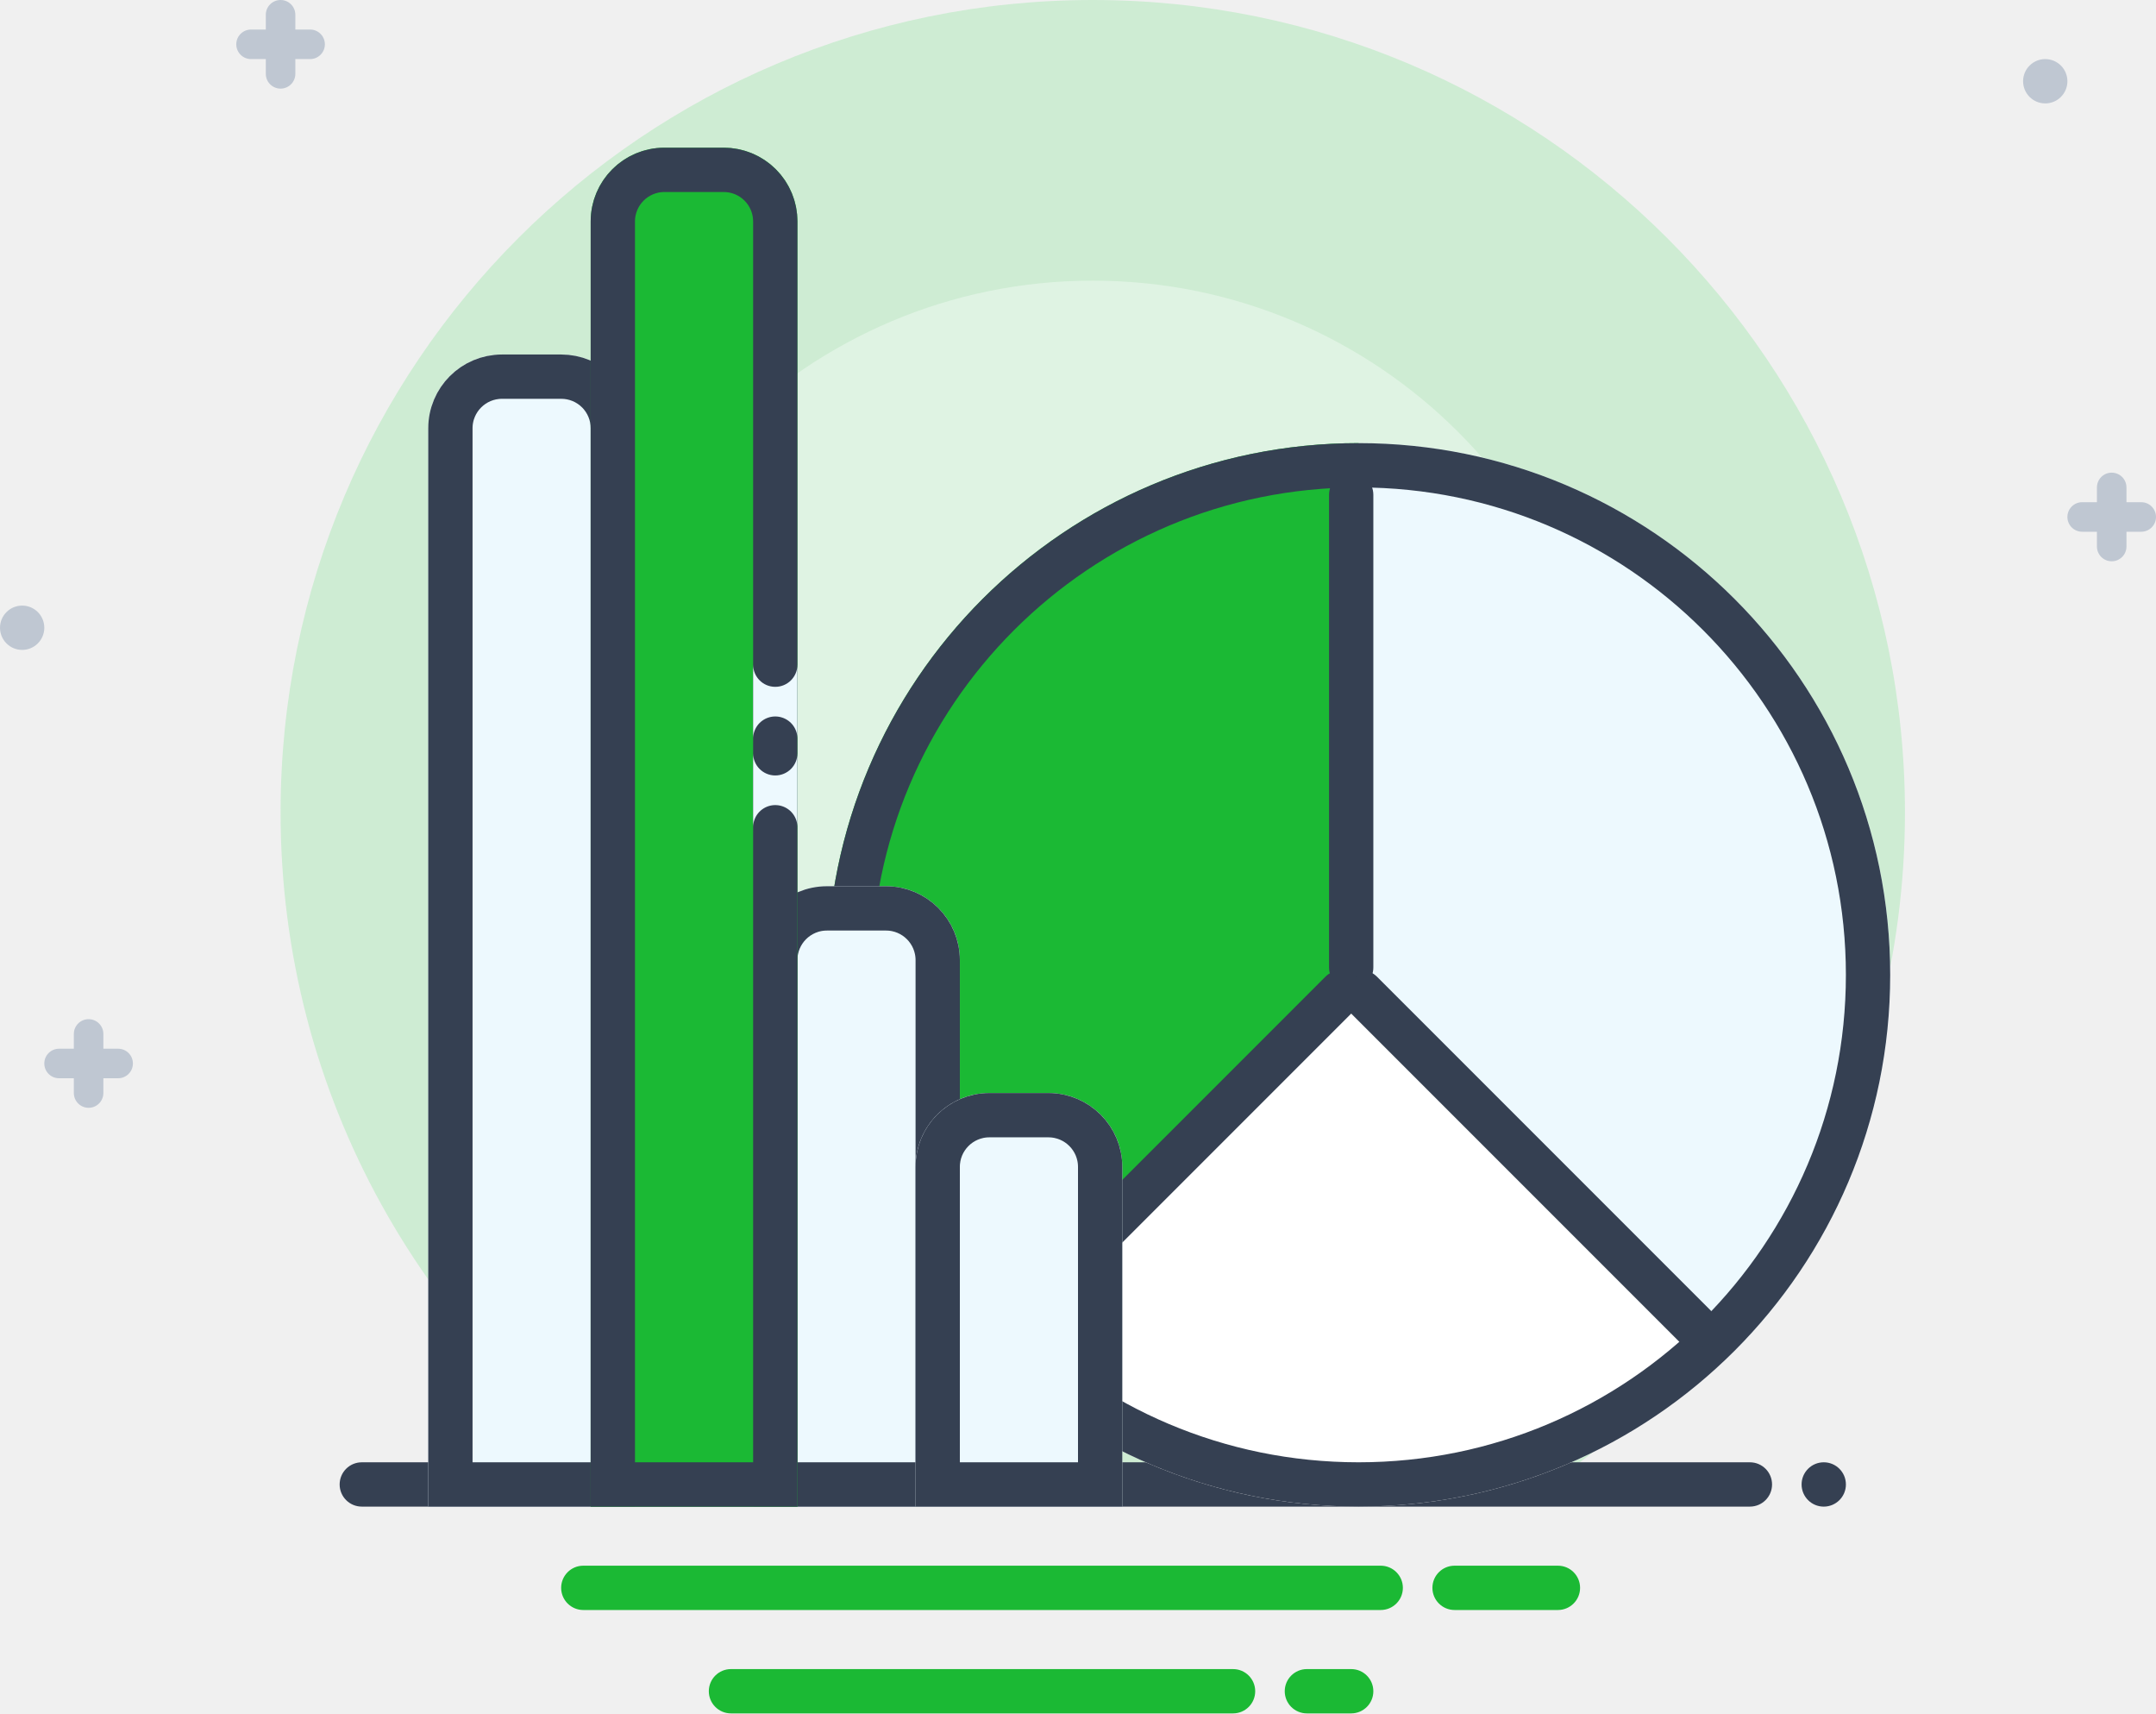
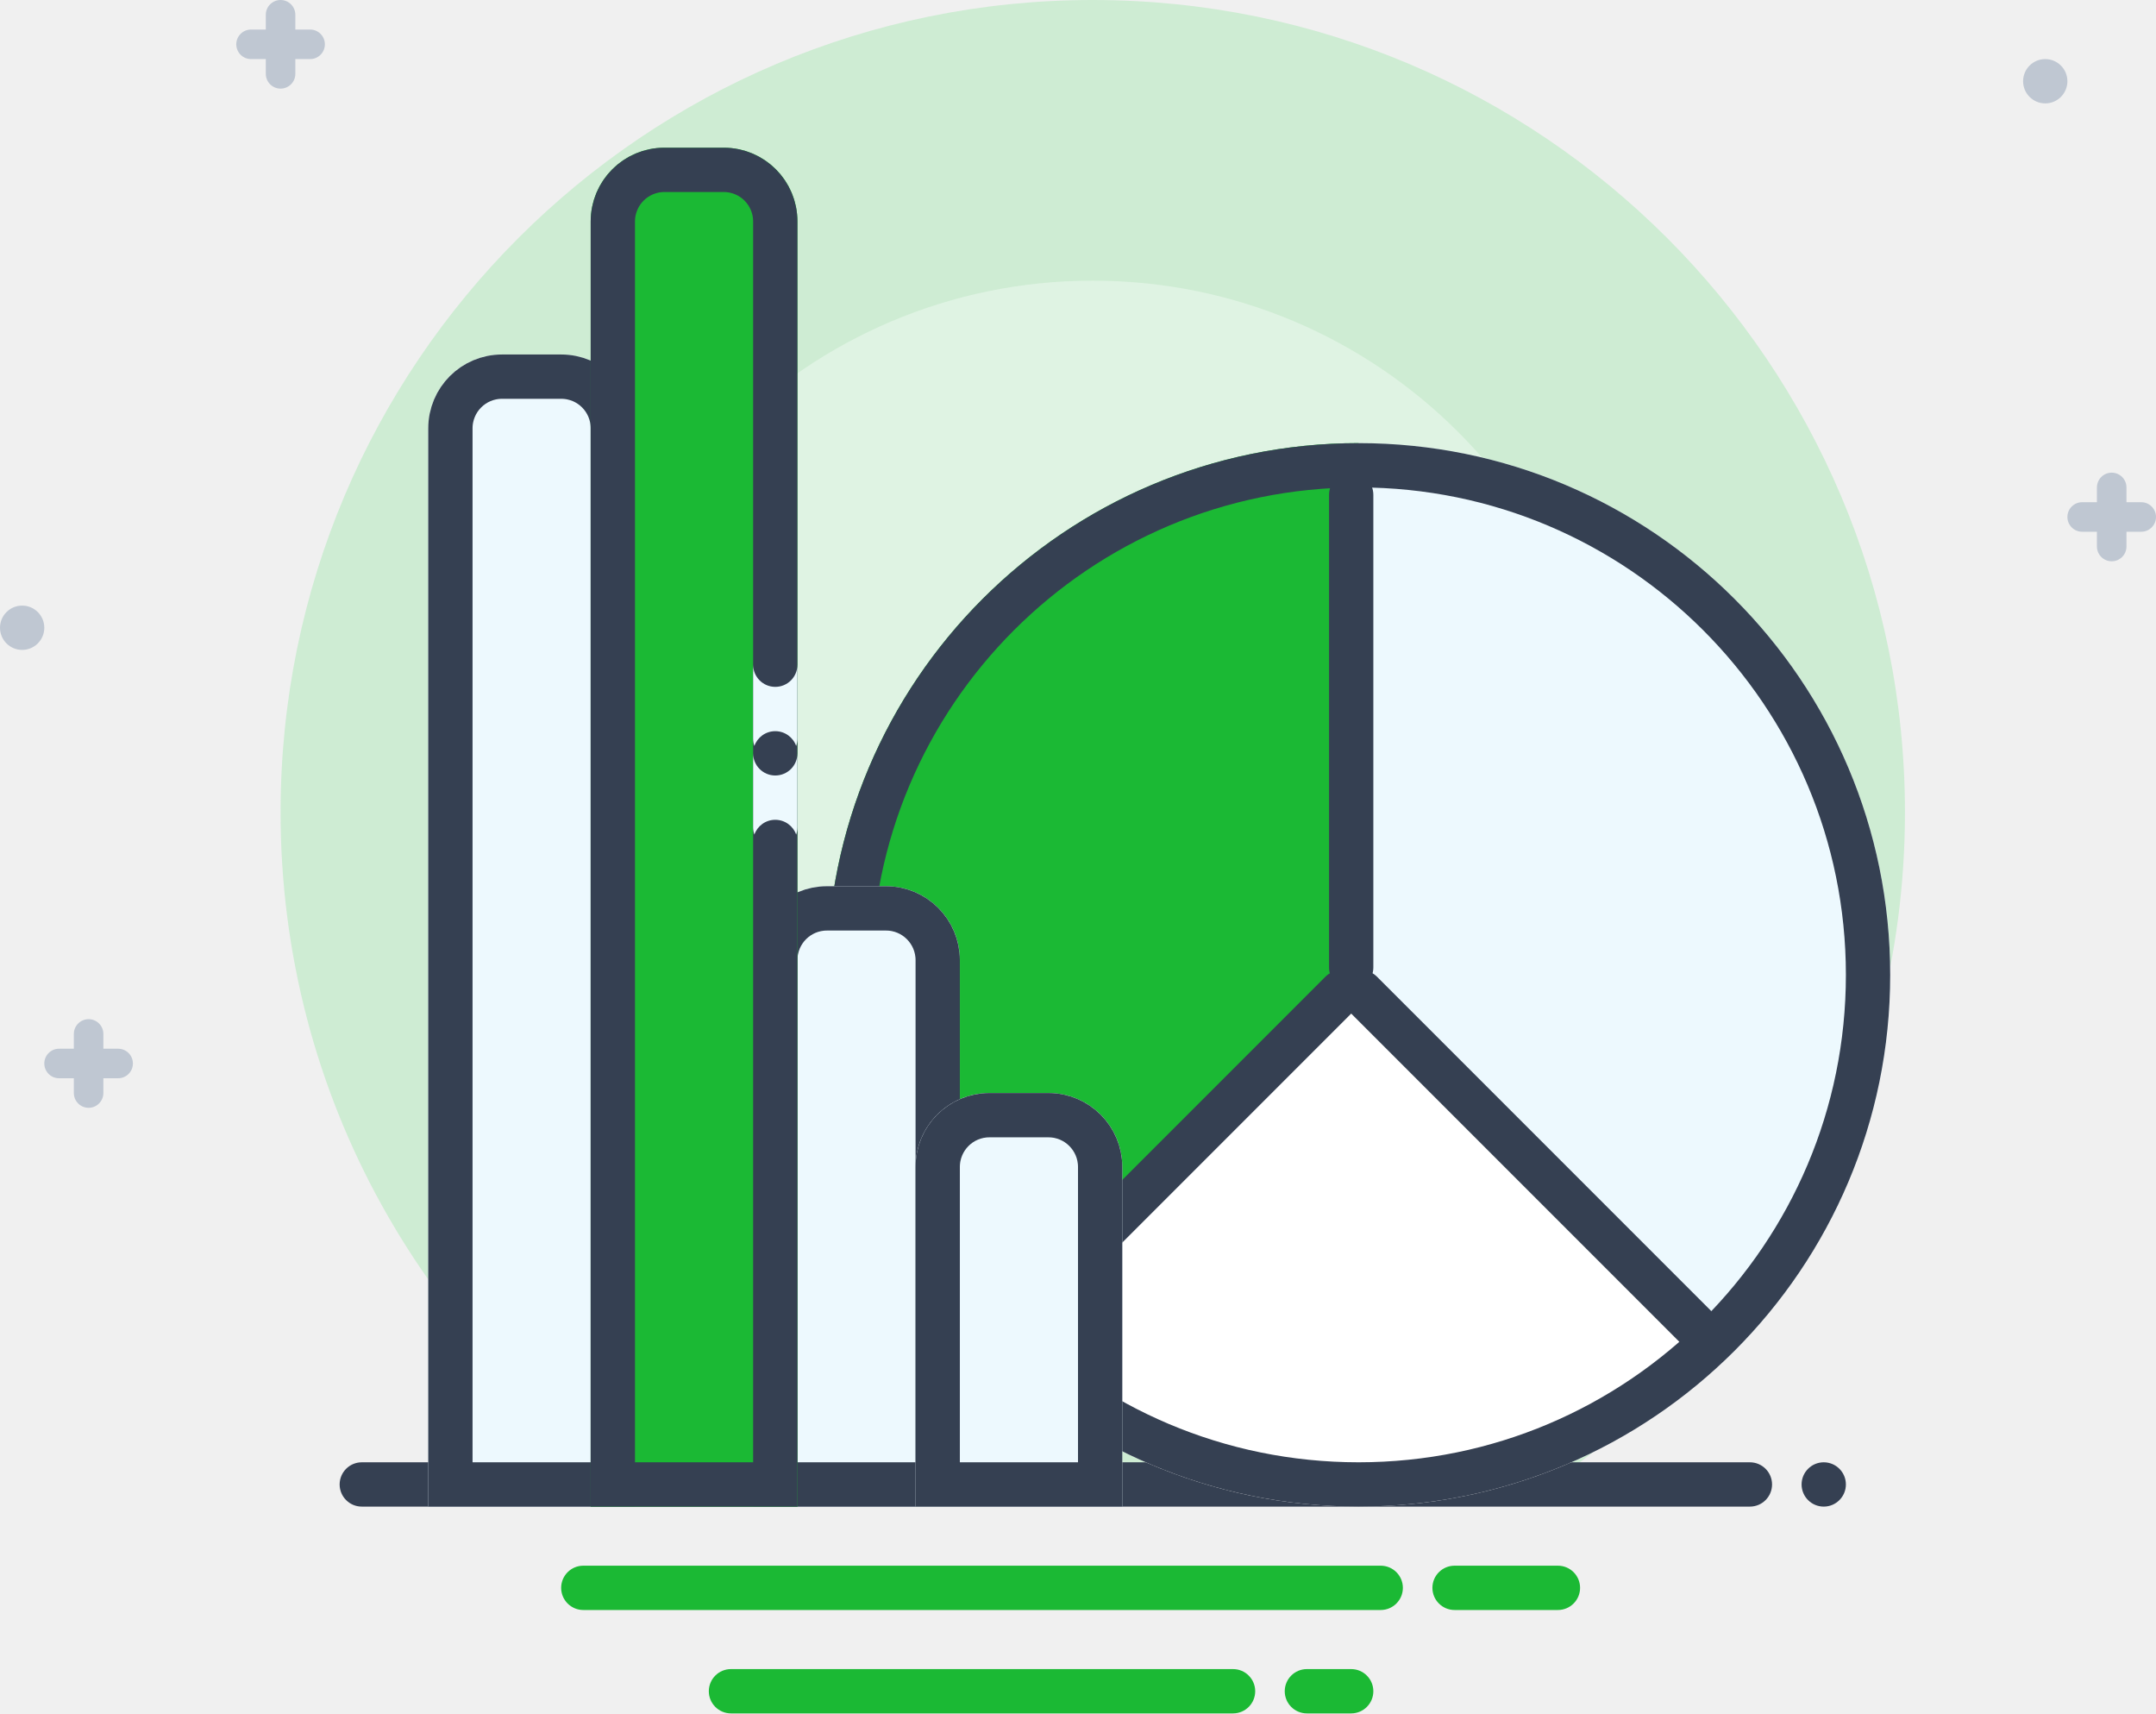
- <svg xmlns="http://www.w3.org/2000/svg" xmlns:xlink="http://www.w3.org/1999/xlink" width="146" height="116" viewBox="0 0 146 116">
+ <svg xmlns="http://www.w3.org/2000/svg" xmlns:xlink="http://www.w3.org/1999/xlink" width="146px" height="116px" viewBox="0 0 146 116" version="1.1">
  <defs>
-     <path d="M29 28.998A4.995 4.995 0 0 1 33.995 24h4.01A4.991 4.991 0 0 1 43 28.998V102H29V28.998z" id="a" />
-     <path d="M51 65.004A4.998 4.998 0 0 1 55.995 60h4.01A5.001 5.001 0 0 1 65 65.004V102H51V65.004z" id="b" />
-     <path d="M62 79.006A4.999 4.999 0 0 1 66.995 74h4.01A5.002 5.002 0 0 1 76 79.006V102H62V79.006z" id="c" />
-     <path d="M40 14.995A4.994 4.994 0 0 1 44.995 10h4.01A4.99 4.99 0 0 1 54 14.995V102H40V14.995z" id="d" />
+     <path d="M29,28.998 C29,26.238 31.234,24 33.995,24 L38.005,24 C40.764,24 43,26.229 43,28.998 L43,102 L29,102 L29,28.998 Z" id="path-1" />
+     <path d="M51,65.004 C51,62.24 53.234,60 55.995,60 L60.005,60 C62.764,60 65,62.243 65,65.004 L65,102 L51,102 L51,65.004 Z" id="path-2" />
+     <path d="M62,79.006 C62,76.241 64.234,74 66.995,74 L71.005,74 C73.764,74 76,76.244 76,79.006 L76,102 L62,102 L62,79.006 Z" id="path-3" />
+     <path d="M40,14.995 C40,12.236 42.234,10 44.995,10 L49.005,10 C51.764,10 54,12.229 54,14.995 L54,102 L40,102 L40,14.995 Z" id="path-4" />
  </defs>
-   <g fill="none" fill-rule="evenodd">
-     <path d="M43.862 101C28.892 91.172 19 74.246 19 55 19 24.624 43.624 0 74 0c30.375 0 55 24.624 55 55 0 19.246-9.893 36.172-24.863 46H43.862z" fill="#CEECD3" />
-     <path d="M74 19c19.33 0 35 15.67 35 35S93.33 89 74 89 39 73.33 39 54s15.67-35 35-35" fill="#DFF3E3" />
-     <path d="M118.5 99h-94a1.5 1.5 0 0 0 0 3h94a1.5 1.5 0 0 0 0-3m5 0a1.5 1.5 0 1 0 .001 3.001A1.5 1.5 0 0 0 123.5 99" fill="#354052" />
-     <path d="M93.5 106h-54a1.5 1.5 0 0 0 0 3h54a1.5 1.5 0 0 0 0-3m12 0h-7a1.5 1.5 0 0 0 0 3h7a1.5 1.5 0 0 0 0-3m-22 7h-34a1.5 1.5 0 0 0 0 3h34a1.5 1.5 0 0 0 0-3m8 0h-3a1.5 1.5 0 0 0 0 3h3a1.5 1.5 0 0 0 0-3" fill="#1BB934" />
-     <path d="M92 30c19.882 0 36 16.118 36 36 0 10.195-4.238 19.401-11.049 25.951L92 67V30z" fill="#EDF9FE" />
-     <path d="M92 30c-19.882 0-36 16.118-36 36 0 10.195 4.238 19.401 11.049 25.951L92 67V30z" fill="#1BB934" />
-     <path d="M66.207 91.114C72.747 97.83 81.887 102 92 102c9.687 0 18.48-3.826 24.951-10.049L92 67 66.207 91.114z" fill="#FFF" />
-     <circle stroke="#354052" stroke-width="3" cx="92" cy="66" r="34.5" />
-     <rect fill="#354052" x="90" y="32" width="3" height="35" rx="1.5" />
-     <rect fill="#354052" transform="rotate(-45 103.5 78.5)" x="102" y="61" width="3" height="35" rx="1.5" />
-     <rect fill="#354052" transform="rotate(45 79.5 78.5)" x="78" y="61" width="3" height="35" rx="1.5" />
-     <use fill="#EDF9FE" xlink:href="#a" />
-     <path stroke="#354052" stroke-width="3" d="M41.5 100.5h-11V28.998a3.495 3.495 0 0 1 3.495-3.498h4.01a3.491 3.491 0 0 1 3.495 3.498V100.5z" />
-     <use fill="#EDF9FE" xlink:href="#b" />
-     <path stroke="#354052" stroke-width="3" d="M63.5 100.5h-11V65.004a3.498 3.498 0 0 1 3.495-3.504h4.01a3.501 3.501 0 0 1 3.495 3.504V100.5z" />
-     <use fill="#EDF9FE" xlink:href="#c" />
-     <path stroke="#354052" stroke-width="3" d="M74.5 100.5h-11V79.006a3.499 3.499 0 0 1 3.495-3.506h4.01a3.502 3.502 0 0 1 3.495 3.506V100.5z" />
-     <use fill="#1BB934" xlink:href="#d" />
-     <path stroke="#354052" stroke-width="3" d="M52.5 100.5h-11V14.995a3.494 3.494 0 0 1 3.495-3.495h4.01a3.49 3.49 0 0 1 3.495 3.495V100.5z" />
-     <path d="M53.915 50.504a1.5 1.5 0 0 0 .085-.499V44v1a1.5 1.5 0 0 1-3 0v-1 6.005c0 .174.03.342.085.498a1.5 1.5 0 1 1 2.83.002z" fill="#EDF9FE" />
-     <path d="M53.915 56.504a1.5 1.5 0 0 0 .085-.499V50v1a1.5 1.5 0 0 1-3 0v-1 6.005c0 .174.03.342.085.498a1.5 1.5 0 1 1 2.83.002z" fill="#EDF9FE" />
-     <path d="M138.5 4a1.5 1.5 0 1 0 .001 3.001 1.5 1.5 0 0 0-.001-3M1.5 41a1.5 1.5 0 1 0 .001 3 1.5 1.5 0 0 0-.001-3M21 2h-1V1a1 1 0 0 0-2 0v1h-1a1 1 0 0 0 0 2h1v1a1 1 0 0 0 2 0V4h1a1 1 0 0 0 0-2M8 71H7v-1a1 1 0 0 0-2 0v1H4a1 1 0 0 0 0 2h1v1a1 1 0 0 0 2 0v-1h1a1 1 0 0 0 0-2m137-37h-1v-1a1 1 0 0 0-2 0v1h-1a1 1 0 0 0 0 2h1v1a1 1 0 0 0 2 0v-1h1a1 1 0 0 0 0-2" fill="#BFC7D2" />
+   <g id="Screens---Source-Sans-Pro" stroke="none" stroke-width="1" fill="none" fill-rule="evenodd">
+     <g id="30---First-Touch-with-App" transform="translate(-717, -265)">
+       <g id="Get-Started" transform="translate(205, 214)">
+         <g id="2" transform="translate(400, 0)">
+           <g id="Icon-2" transform="translate(112, 51)">
+             <path d="M43.862,101 C28.892,91.172 19,74.246 19,55 C19,24.624 43.624,0 74,0 C104.375,0 129,24.624 129,55 C129,74.246 119.107,91.172 104.137,101 L43.862,101 Z" id="Base" fill="#CEECD3" />
+             <path d="M74,19 C93.33,19 109,34.67 109,54 C109,73.33 93.33,89 74,89 C54.67,89 39,73.33 39,54 C39,34.67 54.67,19 74,19" id="Lighter-Base" fill="#DFF3E3" />
+             <path d="M118.5,99 L24.5,99 C23.672,99 23,99.672 23,100.5 C23,101.328 23.672,102 24.5,102 L118.5,102 C119.328,102 120,101.328 120,100.5 C120,99.672 119.328,99 118.5,99 M123.5,99 C122.672,99 122,99.672 122,100.5 C122,101.328 122.672,102 123.5,102 C124.328,102 125,101.328 125,100.5 C125,99.672 124.328,99 123.5,99" id="Lines" fill="#354052" />
+             <path d="M93.5,106 L39.5,106 C38.672,106 38,106.672 38,107.5 C38,108.328 38.672,109 39.5,109 L93.5,109 C94.328,109 95,108.328 95,107.5 C95,106.672 94.328,106 93.5,106 M105.5,106 L98.5,106 C97.672,106 97,106.672 97,107.5 C97,108.328 97.672,109 98.5,109 L105.5,109 C106.328,109 107,108.328 107,107.5 C107,106.672 106.328,106 105.5,106 M83.5,113 L49.5,113 C48.672,113 48,113.672 48,114.5 C48,115.328 48.672,116 49.5,116 L83.5,116 C84.328,116 85,115.328 85,114.5 C85,113.672 84.328,113 83.5,113 M91.5,113 L88.5,113 C87.672,113 87,113.672 87,114.5 C87,115.328 87.672,116 88.5,116 L91.5,116 C92.328,116 93,115.328 93,114.5 C93,113.672 92.328,113 91.5,113" id="Lines" fill="#1BB934" />
+             <path d="M92,30 C111.882,30 128,46.118 128,66 C128,76.195 123.762,85.401 116.951,91.951 L92,67 L92,30 Z" id="Icon-Part" fill="#EDF9FE" />
+             <path d="M56,30 C75.882,30 92,46.118 92,66 C92,76.195 87.762,85.401 80.951,91.951 L56,67 L56,30 Z" id="Icon-Part" fill="#1BB934" transform="translate(74, 60.97548) scale(-1, 1) translate(-74, -60.97548) " />
+             <path d="M66.207,91.114 C72.746,97.829 81.886,102 92,102 C101.687,102 110.48,98.174 116.951,91.951 L92,67 L66.207,91.114 Z" id="Icon-Part" fill="#FFFFFF" />
+             <circle id="Icon-Part" stroke="#354052" stroke-width="3" cx="92" cy="66" r="34.5" />
+             <rect id="Icon-Part" fill="#354052" x="90" y="32" width="3" height="35" rx="1.5" />
+             <rect id="Icon-Part" fill="#354052" transform="translate(103.5, 78.5) rotate(-45) translate(-103.5, -78.5) " x="102" y="61" width="3" height="35" rx="1.5" />
+             <rect id="Icon-Part" fill="#354052" transform="translate(79.5, 78.5) rotate(-315) translate(-79.5, -78.5) " x="78" y="61" width="3" height="35" rx="1.5" />
+             <g id="Icon-Part">
+               <use fill="#EDF9FE" fill-rule="evenodd" xlink:href="#path-1" />
+               <path stroke="#354052" stroke-width="3" d="M41.5,100.5 L30.5,100.5 L30.5,28.998 C30.5,27.065 32.063,25.5 33.995,25.5 L38.005,25.5 C39.938,25.5 41.5,27.061 41.5,28.998 L41.5,100.5 Z" />
+             </g>
+             <g id="Icon-Part">
+               <use fill="#EDF9FE" fill-rule="evenodd" xlink:href="#path-2" />
+               <path stroke="#354052" stroke-width="3" d="M63.5,100.5 L52.5,100.5 L52.5,65.004 C52.5,63.067 54.064,61.5 55.995,61.5 L60.005,61.5 C61.933,61.5 63.5,63.07 63.5,65.004 L63.5,100.5 Z" />
+             </g>
+             <g id="Icon-Part">
+               <use fill="#EDF9FE" fill-rule="evenodd" xlink:href="#path-3" />
+               <path stroke="#354052" stroke-width="3" d="M74.5,100.5 L63.5,100.5 L63.5,79.006 C63.5,77.068 65.064,75.5 66.995,75.5 L71.005,75.5 C72.933,75.5 74.5,77.071 74.5,79.006 L74.5,100.5 Z" />
+             </g>
+             <g id="Icon-Part">
+               <use fill="#1BB934" fill-rule="evenodd" xlink:href="#path-4" />
+               <path stroke="#354052" stroke-width="3" d="M52.5,100.5 L41.5,100.5 L41.5,14.995 C41.5,13.064 43.063,11.5 44.995,11.5 L49.005,11.5 C50.938,11.5 52.5,13.06 52.5,14.995 L52.5,100.5 Z" />
+             </g>
+             <path d="M53.915,50.504 C53.97,50.348 54,50.18 54,50.005 L54,44 L54,45.001 C54,45.83 53.334,46.502 52.5,46.502 C51.672,46.502 51,45.831 51,45.001 L51,44 L51,50.005 C51,50.179 51.03,50.347 51.085,50.503 C51.29,49.92 51.843,49.502 52.5,49.502 C53.154,49.502 53.71,49.92 53.915,50.504 Z" id="Icon-Part" fill="#EDF9FE" />
+             <path d="M53.915,56.504 C53.97,56.348 54,56.18 54,56.005 L54,50 L54,51.001 C54,51.83 53.334,52.502 52.5,52.502 C51.672,52.502 51,51.831 51,51.001 L51,50 L51,56.005 C51,56.179 51.03,56.347 51.085,56.503 C51.29,55.92 51.843,55.502 52.5,55.502 C53.154,55.502 53.71,55.92 53.915,56.504 Z" id="Icon-Part" fill="#EDF9FE" />
+             <path d="M138.5,4 C137.672,4 137,4.672 137,5.5 C137,6.328 137.672,7 138.5,7 C139.328,7 140,6.328 140,5.5 C140,4.672 139.328,4 138.5,4 M1.5,41 C0.672,41 0,41.672 0,42.5 C0,43.328 0.672,44 1.5,44 C2.328,44 3,43.328 3,42.5 C3,41.672 2.328,41 1.5,41 M21,2 L20,2 L20,1 C20,0.448 19.552,0 19,0 C18.448,0 18,0.448 18,1 L18,2 L17,2 C16.448,2 16,2.448 16,3 C16,3.552 16.448,4 17,4 L18,4 L18,5 C18,5.552 18.448,6 19,6 C19.552,6 20,5.552 20,5 L20,4 L21,4 C21.552,4 22,3.552 22,3 C22,2.448 21.552,2 21,2 M8,71 L7,71 L7,70 C7,69.448 6.552,69 6,69 C5.448,69 5,69.448 5,70 L5,71 L4,71 C3.448,71 3,71.448 3,72 C3,72.552 3.448,73 4,73 L5,73 L5,74 C5,74.552 5.448,75 6,75 C6.552,75 7,74.552 7,74 L7,73 L8,73 C8.552,73 9,72.552 9,72 C9,71.448 8.552,71 8,71 M145,34 L144,34 L144,33 C144,32.448 143.552,32 143,32 C142.448,32 142,32.448 142,33 L142,34 L141,34 C140.448,34 140,34.448 140,35 C140,35.552 140.448,36 141,36 L142,36 L142,37 C142,37.552 142.448,38 143,38 C143.552,38 144,37.552 144,37 L144,36 L145,36 C145.552,36 146,35.552 146,35 C146,34.448 145.552,34 145,34" id="Decoration" fill="#BFC7D2" />
+           </g>
+         </g>
+       </g>
+     </g>
  </g>
</svg>
